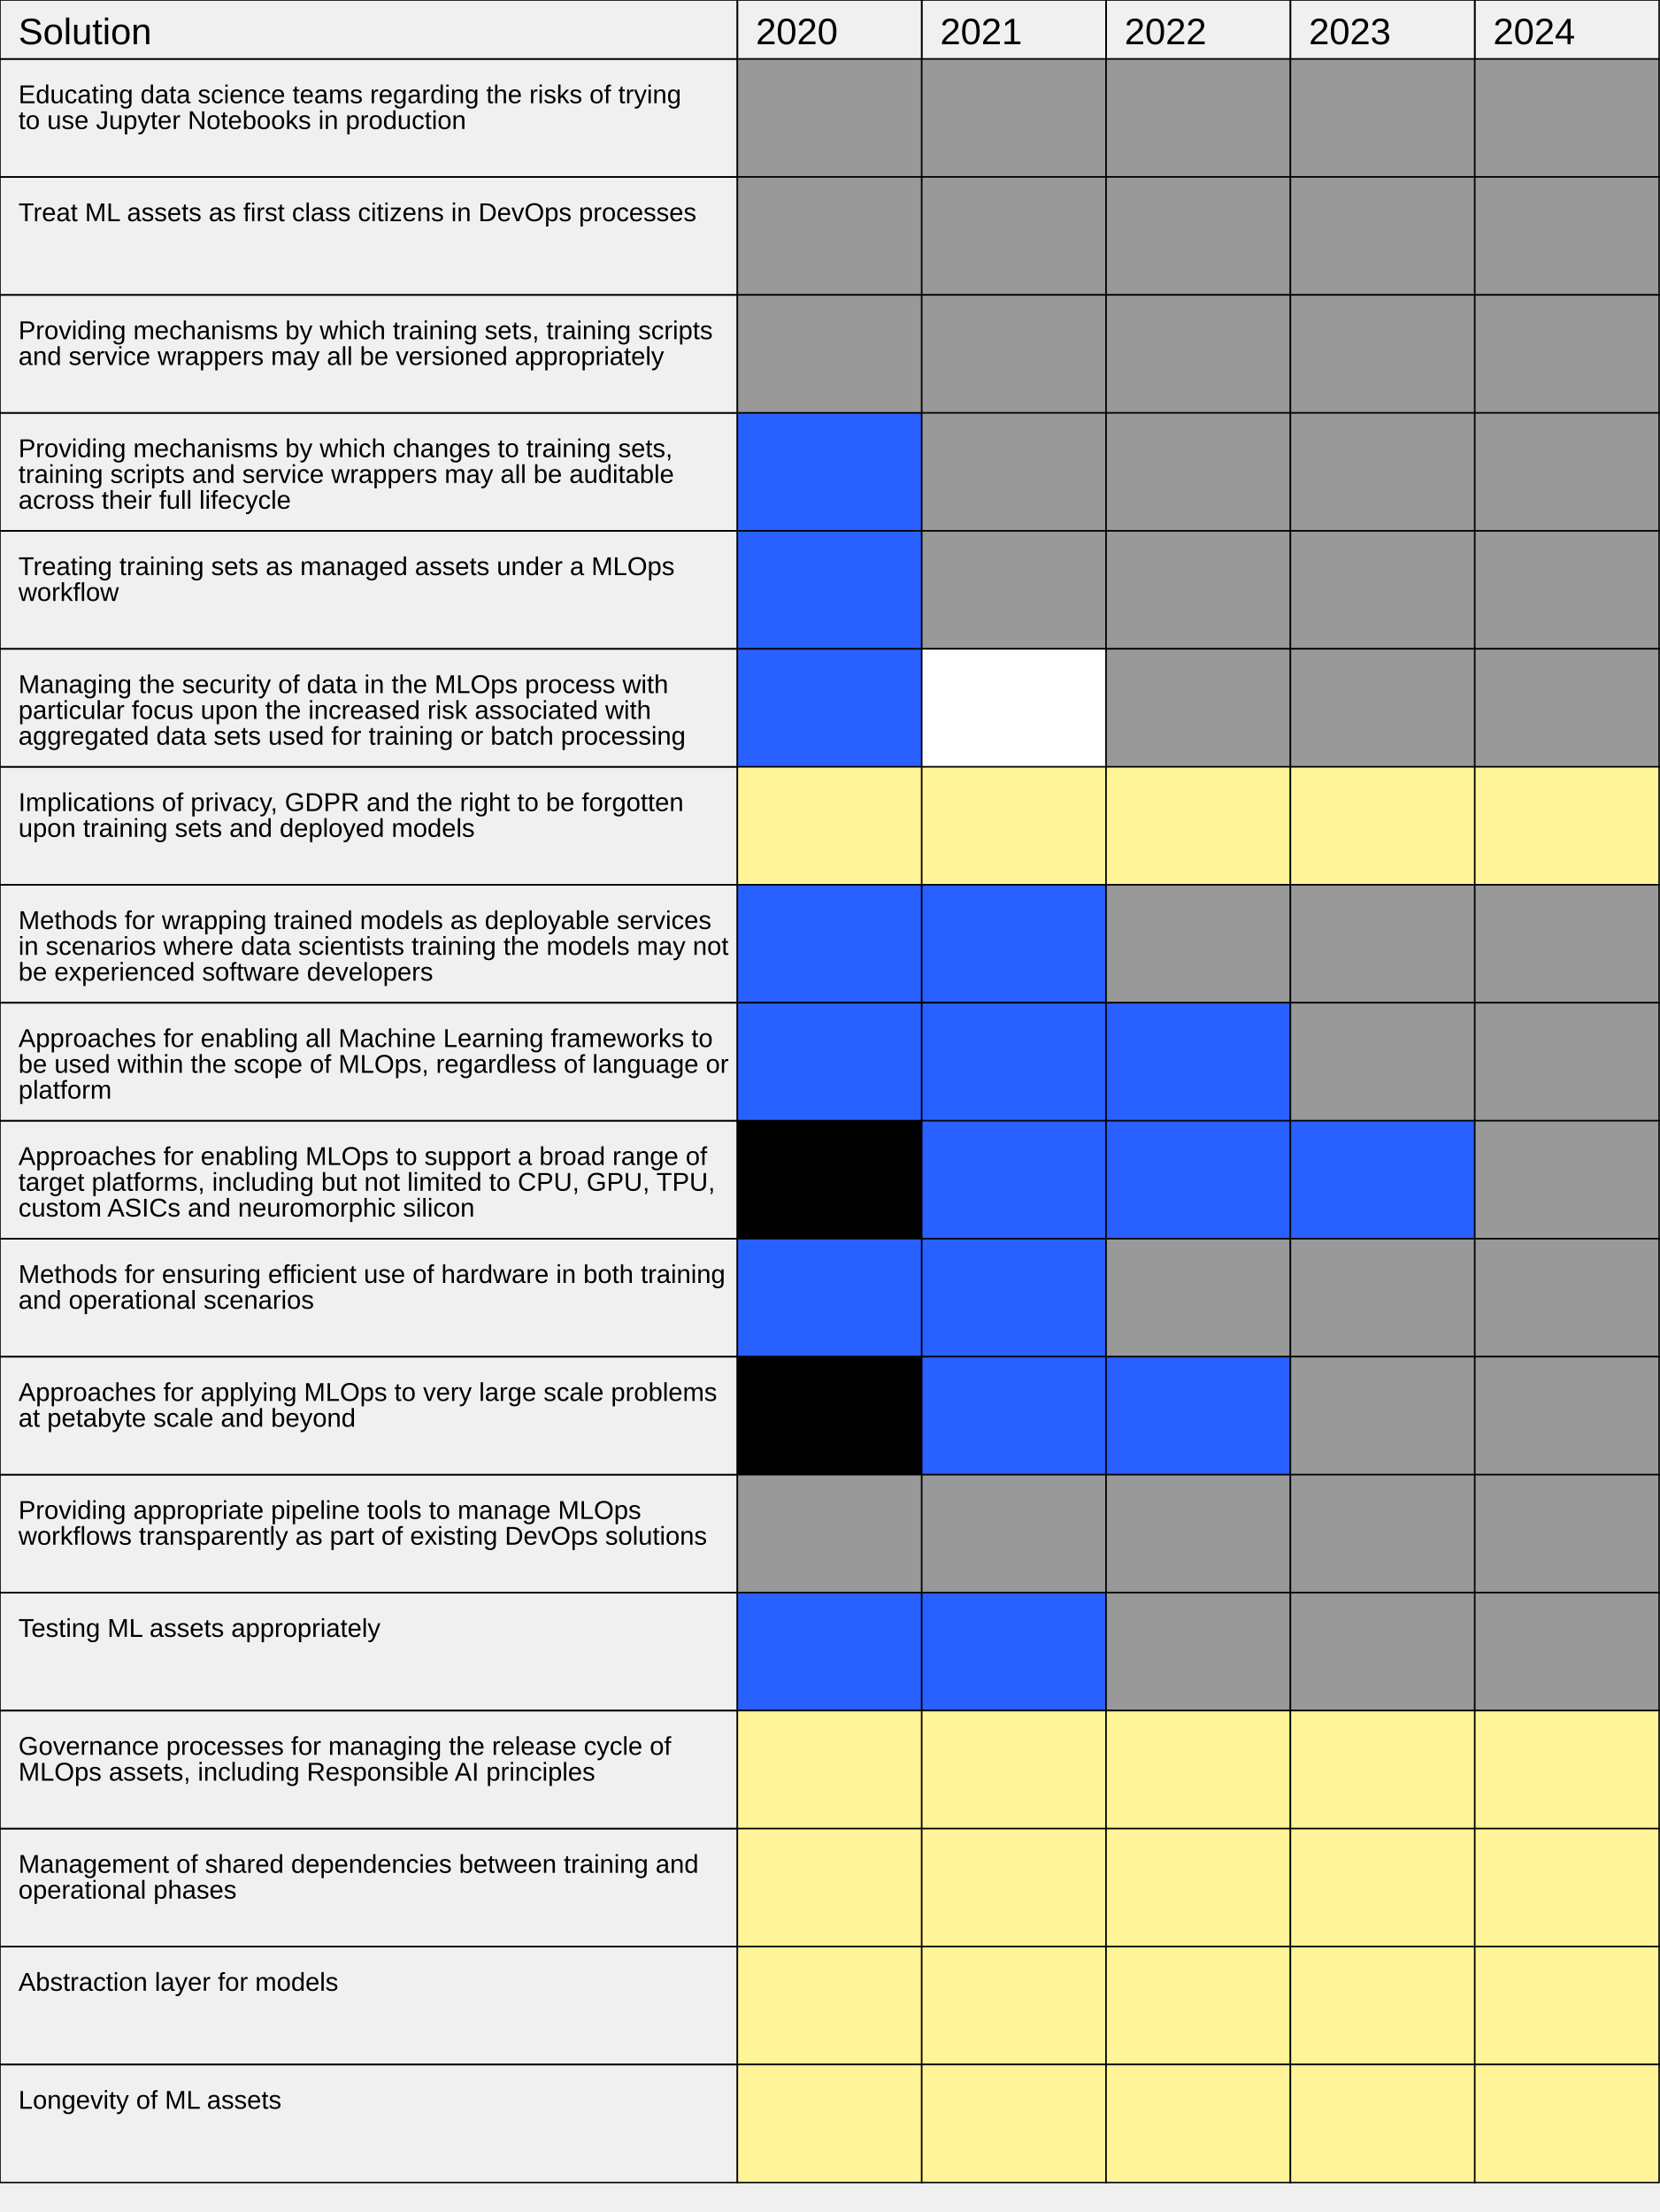
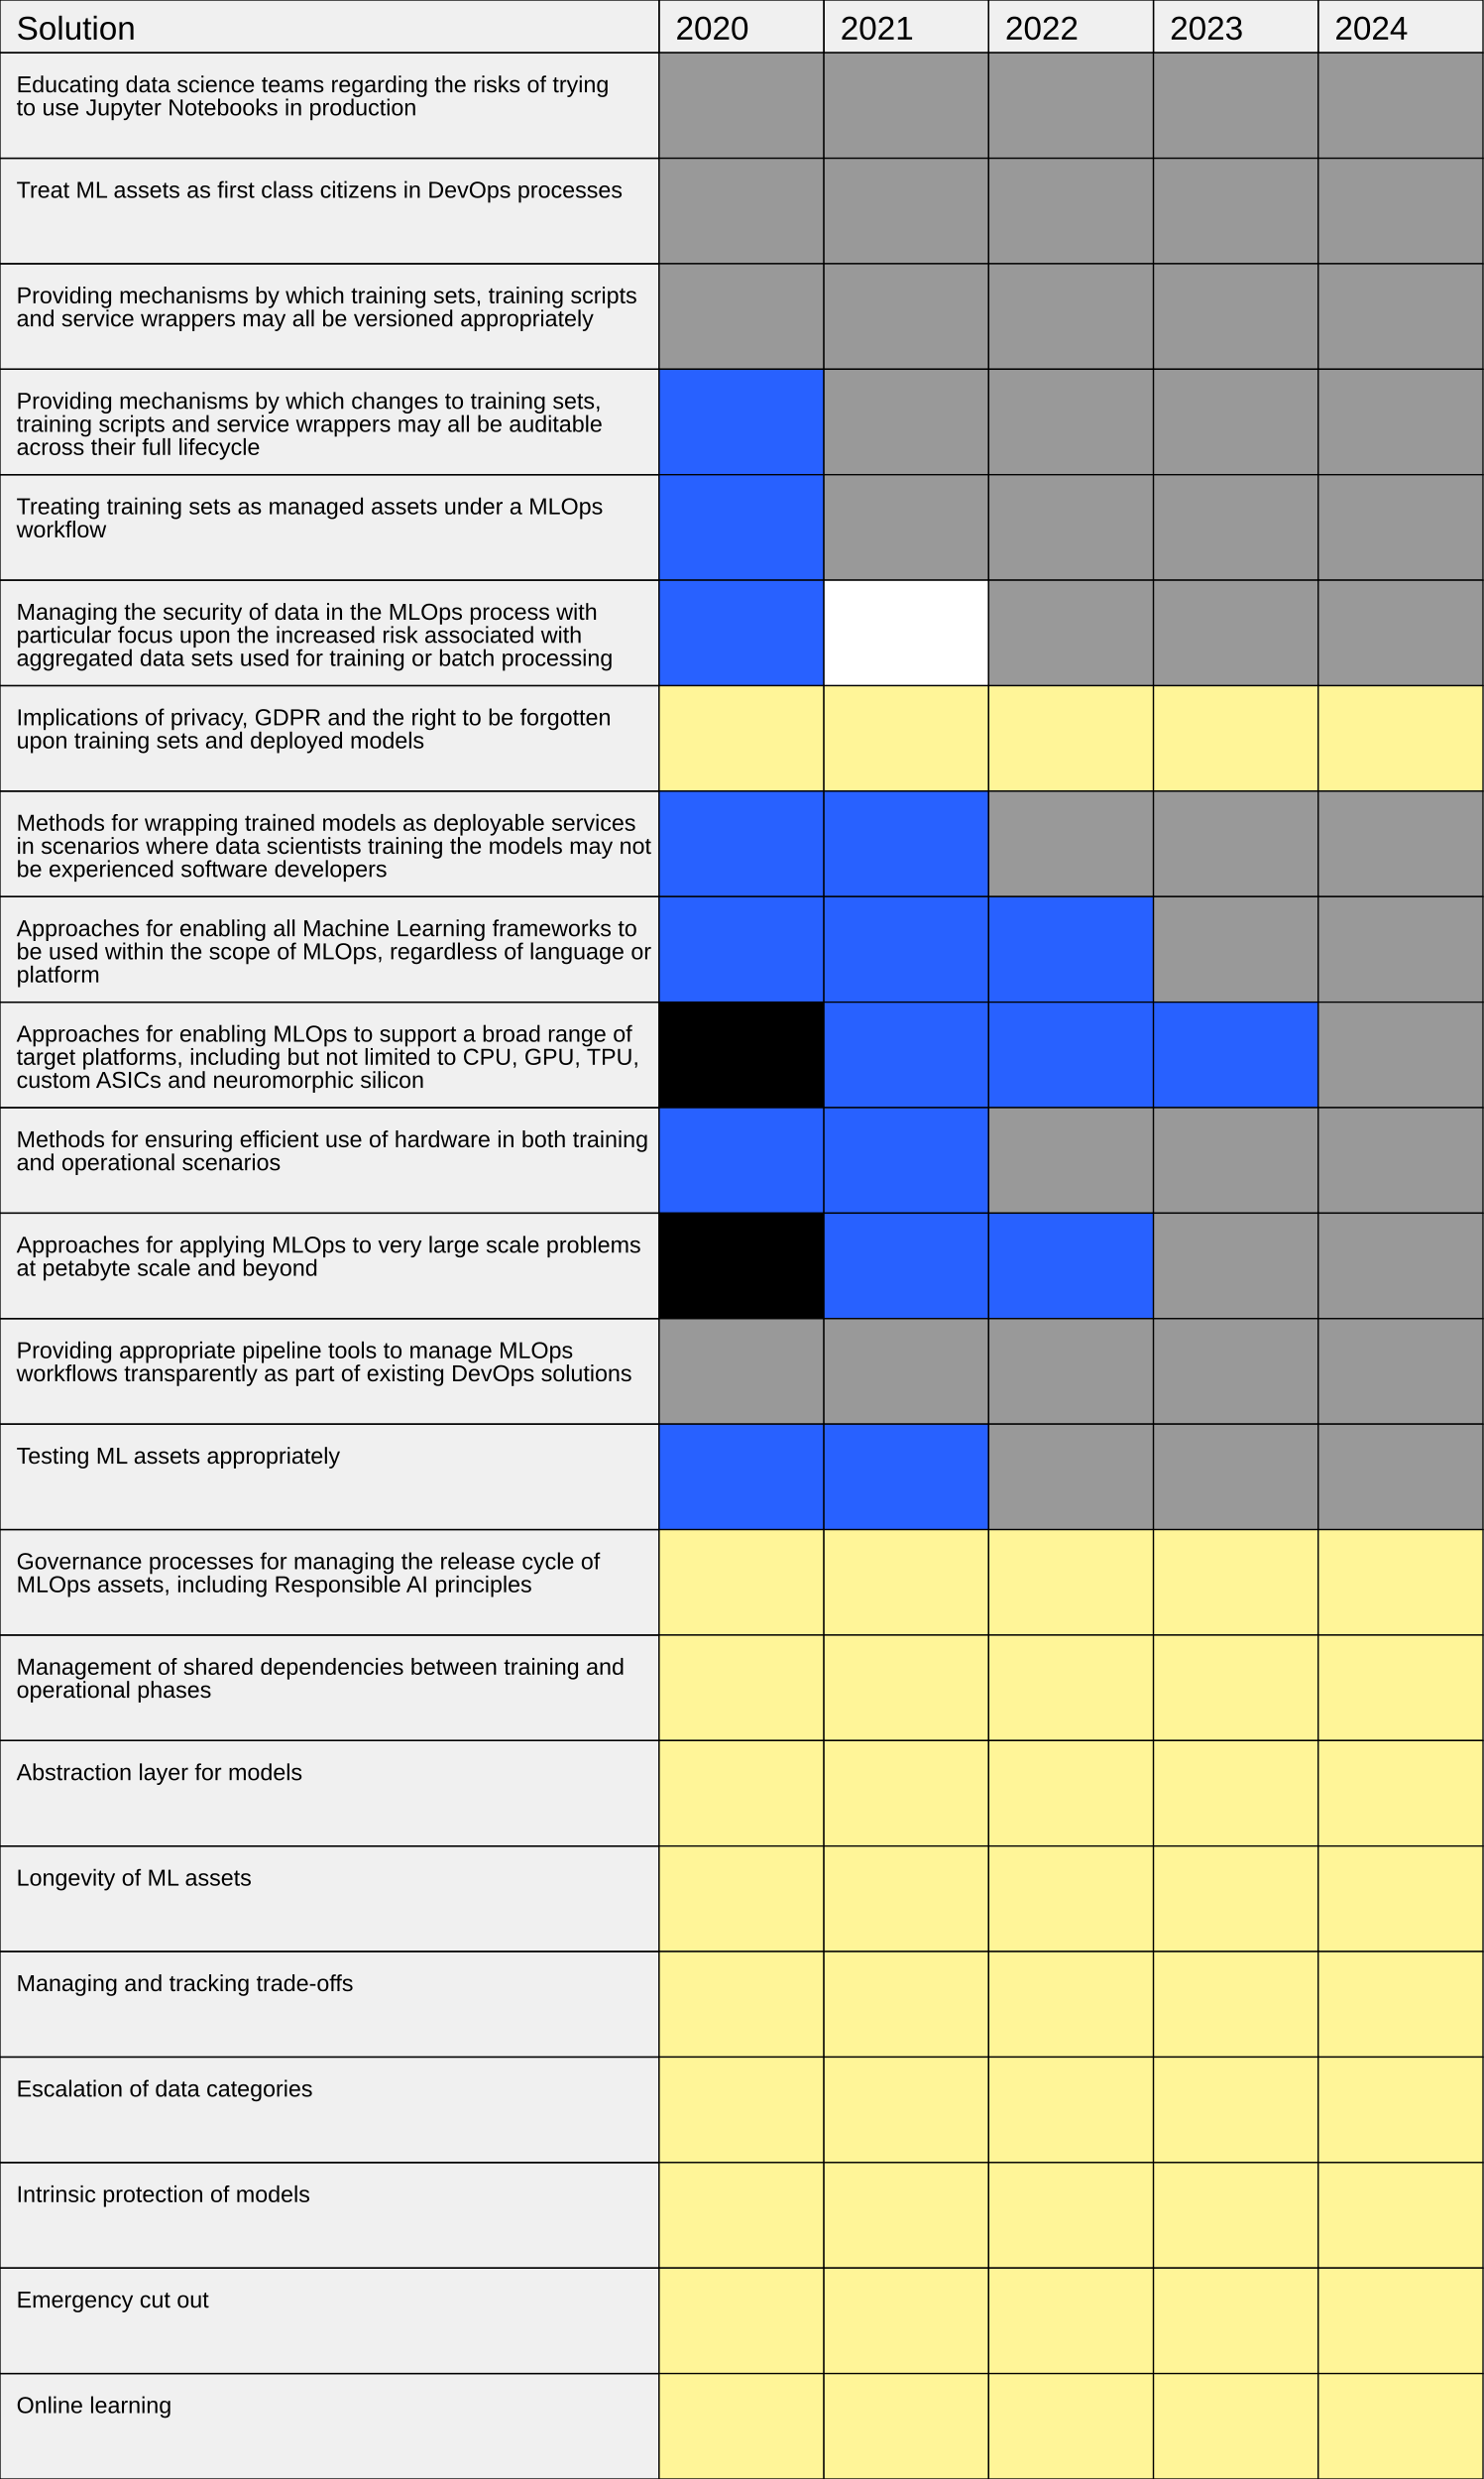
- <svg xmlns="http://www.w3.org/2000/svg" width="100%" height="100%" viewBox="0 0 450 600">
+ <svg xmlns="http://www.w3.org/2000/svg" width="100%" height="100%" viewBox="0 0 450 752">
  <defs>
    <rect id="TBD" width="50" height="16" fill="#fff598" stroke="black" stroke-width="0.4" vector-effect="non-scaling-stroke" shape-rendering="geometricPrecision" />
    <rect id="RR" width="50" height="16" fill="#000000" stroke="black" stroke-width="0.4" vector-effect="non-scaling-stroke" shape-rendering="geometricPrecision" />
    <rect id="DU" width="50" height="16" fill="#2861ff" stroke="black" stroke-width="0.4" vector-effect="non-scaling-stroke" shape-rendering="geometricPrecision" />
    <rect id="CI" width="50" height="16" fill="#999999" stroke="black" stroke-width="0.4" vector-effect="non-scaling-stroke" shape-rendering="geometricPrecision" />
    <rect id="QPP" width="50" height="16" fill="#ffffff" stroke="black" stroke-width="0.4" vector-effect="non-scaling-stroke" shape-rendering="geometricPrecision" />
    <rect id="item" width="200" height="16" fill="none" stroke="black" stroke-width="0.4" vector-effect="non-scaling-stroke" shape-rendering="geometricPrecision" />
  </defs>
  <g id="headerGroup" transform="translate(0, 0)">
    <rect x="0" y="0" width="200" height="16" fill="none" stroke="black" stroke-width="0.4" />
    <rect x="200" y="0" width="50" height="16" fill="none" stroke="black" stroke-width="0.4" />
    <rect x="250" y="0" width="50" height="16" fill="none" stroke="black" stroke-width="0.4" />
    <rect x="300" y="0" width="50" height="16" fill="none" stroke="black" stroke-width="0.4" />
    <rect x="350" y="0" width="50" height="16" fill="none" stroke="black" stroke-width="0.4" />
    <rect x="400" y="0" width="50" height="16" fill="none" stroke="black" stroke-width="0.4" />
    <text x="0" y="12" font-family="Arial" font-size="10px" text-anchor="left" role="row">
      <tspan x="5">Solution</tspan>
      <tspan x="205">2020</tspan>
      <tspan x="255">2021</tspan>
      <tspan x="305">2022</tspan>
      <tspan x="355">2023</tspan>
      <tspan x="405">2024</tspan>
    </text>
  </g>
  <g id="rowGroup1" transform="translate(0, 16)">
    <use x="0" y="0" transform="scale(1, 2)" href="#item" />
    <use x="200" y="0" transform="scale(1, 2)" href="#CI" />
    <use x="250" y="0" transform="scale(1, 2)" href="#CI" />
    <use x="300" y="0" transform="scale(1, 2)" href="#CI" />
    <use x="350" y="0" transform="scale(1, 2)" href="#CI" />
    <use x="400" y="0" transform="scale(1, 2)" href="#CI" />
    <text x="0" y="12" font-family="Arial" font-size="7px" fill="black" text-anchor="left" role="row">
      <tspan x="5" y="12">Educating data science teams regarding the risks of trying</tspan>
      <tspan x="5" y="19">to use Jupyter Notebooks in production</tspan>
    </text>
  </g>
  <g id="rowGroup2" transform="translate(0, 48)">
    <use x="0" y="0" transform="scale(1, 2)" href="#item" />
    <use x="200" y="0" transform="scale(1, 2)" href="#CI" />
    <use x="250" y="0" transform="scale(1, 2)" href="#CI" />
    <use x="300" y="0" transform="scale(1, 2)" href="#CI" />
    <use x="350" y="0" transform="scale(1, 2)" href="#CI" />
    <use x="400" y="0" transform="scale(1, 2)" href="#CI" />
    <text x="0" y="12" font-family="Arial" font-size="7px" fill="black" text-anchor="left" role="row">
      <tspan x="5" y="12">Treat ML assets as first class citizens in DevOps processes</tspan>
    </text>
  </g>
  <g id="rowGroup3" transform="translate(0, 80)">
    <use x="0" y="0" transform="scale(1, 2)" href="#item" />
    <use x="200" y="0" transform="scale(1, 2)" href="#CI" />
    <use x="250" y="0" transform="scale(1, 2)" href="#CI" />
    <use x="300" y="0" transform="scale(1, 2)" href="#CI" />
    <use x="350" y="0" transform="scale(1, 2)" href="#CI" />
    <use x="400" y="0" transform="scale(1, 2)" href="#CI" />
    <text x="0" y="12" font-family="Arial" font-size="7px" fill="black" text-anchor="left" role="row">
      <tspan x="5" y="12">Providing mechanisms by which training sets, training scripts</tspan>
      <tspan x="5" y="19">and service wrappers may all be versioned appropriately</tspan>
    </text>
  </g>
  <g id="rowGroup4" transform="translate(0, 112)">
    <use x="0" y="0" transform="scale(1, 2)" href="#item" />
    <use x="200" y="0" transform="scale(1, 2)" href="#DU" />
    <use x="250" y="0" transform="scale(1, 2)" href="#CI" />
    <use x="300" y="0" transform="scale(1, 2)" href="#CI" />
    <use x="350" y="0" transform="scale(1, 2)" href="#CI" />
    <use x="400" y="0" transform="scale(1, 2)" href="#CI" />
    <text x="0" y="12" font-family="Arial" font-size="7px" fill="black" text-anchor="left" role="row">
      <tspan x="5" y="12">Providing mechanisms by which changes to training sets,</tspan>
      <tspan x="5" y="19">training scripts and service wrappers may all be auditable</tspan>
      <tspan x="5" y="26">across their full lifecycle</tspan>
    </text>
  </g>
  <g id="rowGroup5" transform="translate(0, 144)">
    <use x="0" y="0" transform="scale(1, 2)" href="#item" />
    <use x="200" y="0" transform="scale(1, 2)" href="#DU" />
    <use x="250" y="0" transform="scale(1, 2)" href="#CI" />
    <use x="300" y="0" transform="scale(1, 2)" href="#CI" />
    <use x="350" y="0" transform="scale(1, 2)" href="#CI" />
    <use x="400" y="0" transform="scale(1, 2)" href="#CI" />
    <text x="0" y="12" font-family="Arial" font-size="7px" fill="black" text-anchor="left" role="row">
      <tspan x="5" y="12">Treating training sets as managed assets under a MLOps</tspan>
      <tspan x="5" y="19">workflow</tspan>
      <tspan x="5" y="26" />
    </text>
  </g>
  <g id="rowGroup6" transform="translate(0, 176)">
    <use x="0" y="0" transform="scale(1, 2)" href="#item" />
    <use x="200" y="0" transform="scale(1, 2)" href="#DU" />
    <use x="250" y="0" transform="scale(1, 2)" href="#QPP" />
    <use x="300" y="0" transform="scale(1, 2)" href="#CI" />
    <use x="350" y="0" transform="scale(1, 2)" href="#CI" />
    <use x="400" y="0" transform="scale(1, 2)" href="#CI" />
    <text x="0" y="12" font-family="Arial" font-size="7px" fill="black" text-anchor="left" role="row">
      <tspan x="5" y="12">Managing the security of data in the MLOps process with</tspan>
      <tspan x="5" y="19">particular focus upon the increased risk associated with</tspan>
      <tspan x="5" y="26">aggregated data sets used for training or batch processing</tspan>
    </text>
  </g>
  <g id="rowGroup7" transform="translate(0, 208)">
    <use x="0" y="0" transform="scale(1, 2)" href="#item" />
    <use x="200" y="0" transform="scale(1, 2)" href="#TBD" />
    <use x="250" y="0" transform="scale(1, 2)" href="#TBD" />
    <use x="300" y="0" transform="scale(1, 2)" href="#TBD" />
    <use x="350" y="0" transform="scale(1, 2)" href="#TBD" />
    <use x="400" y="0" transform="scale(1, 2)" href="#TBD" />
    <text x="0" y="12" font-family="Arial" font-size="7px" fill="black" text-anchor="left" role="row">
      <tspan x="5" y="12">Implications of privacy, GDPR and the right to be forgotten</tspan>
      <tspan x="5" y="19">upon training sets and deployed models</tspan>
      <tspan x="5" y="26" />
    </text>
  </g>
  <g id="rowGroup8" transform="translate(0, 240)">
    <use x="0" y="0" transform="scale(1, 2)" href="#item" />
    <use x="200" y="0" transform="scale(1, 2)" href="#DU" />
    <use x="250" y="0" transform="scale(1, 2)" href="#DU" />
    <use x="300" y="0" transform="scale(1, 2)" href="#CI" />
    <use x="350" y="0" transform="scale(1, 2)" href="#CI" />
    <use x="400" y="0" transform="scale(1, 2)" href="#CI" />
    <text x="0" y="12" font-family="Arial" font-size="7px" fill="black" text-anchor="left" role="row">
      <tspan x="5" y="12">Methods for wrapping trained models as deployable services</tspan>
      <tspan x="5" y="19">in scenarios where data scientists training the models may not</tspan>
      <tspan x="5" y="26">be experienced software developers</tspan>
    </text>
  </g>
  <g id="rowGroup9" transform="translate(0, 272)">
    <use x="0" y="0" transform="scale(1, 2)" href="#item" />
    <use x="200" y="0" transform="scale(1, 2)" href="#DU" />
    <use x="250" y="0" transform="scale(1, 2)" href="#DU" />
    <use x="300" y="0" transform="scale(1, 2)" href="#DU" />
    <use x="350" y="0" transform="scale(1, 2)" href="#CI" />
    <use x="400" y="0" transform="scale(1, 2)" href="#CI" />
    <text x="0" y="12" font-family="Arial" font-size="7px" fill="black" text-anchor="left" role="row">
      <tspan x="5" y="12">Approaches for enabling all Machine Learning frameworks to</tspan>
      <tspan x="5" y="19">be used within the scope of MLOps, regardless of language or</tspan>
      <tspan x="5" y="26">platform</tspan>
    </text>
  </g>
  <g id="rowGroup10" transform="translate(0, 304)">
    <use x="0" y="0" transform="scale(1, 2)" href="#item" />
    <use x="200" y="0" transform="scale(1, 2)" href="#RR" />
    <use x="250" y="0" transform="scale(1, 2)" href="#DU" />
    <use x="300" y="0" transform="scale(1, 2)" href="#DU" />
    <use x="350" y="0" transform="scale(1, 2)" href="#DU" />
    <use x="400" y="0" transform="scale(1, 2)" href="#CI" />
    <text x="0" y="12" font-family="Arial" font-size="7px" fill="black" text-anchor="left" role="row">
      <tspan x="5" y="12">Approaches for enabling MLOps to support a broad range of</tspan>
      <tspan x="5" y="19">target platforms, including but not limited to CPU, GPU, TPU,</tspan>
      <tspan x="5" y="26">custom ASICs and neuromorphic silicon</tspan>
    </text>
  </g>
  <g id="rowGroup11" transform="translate(0, 336)">
    <use x="0" y="0" transform="scale(1, 2)" href="#item" />
    <use x="200" y="0" transform="scale(1, 2)" href="#DU" />
    <use x="250" y="0" transform="scale(1, 2)" href="#DU" />
    <use x="300" y="0" transform="scale(1, 2)" href="#CI" />
    <use x="350" y="0" transform="scale(1, 2)" href="#CI" />
    <use x="400" y="0" transform="scale(1, 2)" href="#CI" />
    <text x="0" y="12" font-family="Arial" font-size="7px" fill="black" text-anchor="left" role="row">
      <tspan x="5" y="12">Methods for ensuring efficient use of hardware in both training</tspan>
      <tspan x="5" y="19">and operational scenarios</tspan>
      <tspan x="5" y="26" />
    </text>
  </g>
  <g id="rowGroup12" transform="translate(0, 368)">
    <use x="0" y="0" transform="scale(1, 2)" href="#item" />
    <use x="200" y="0" transform="scale(1, 2)" href="#RR" />
    <use x="250" y="0" transform="scale(1, 2)" href="#DU" />
    <use x="300" y="0" transform="scale(1, 2)" href="#DU" />
    <use x="350" y="0" transform="scale(1, 2)" href="#CI" />
    <use x="400" y="0" transform="scale(1, 2)" href="#CI" />
    <text x="0" y="12" font-family="Arial" font-size="7px" fill="black" text-anchor="left" role="row">
      <tspan x="5" y="12">Approaches for applying MLOps to very large scale problems</tspan>
      <tspan x="5" y="19">at petabyte scale and beyond</tspan>
      <tspan x="5" y="26" />
    </text>
  </g>
  <g id="rowGroup13" transform="translate(0, 400)">
    <use x="0" y="0" transform="scale(1, 2)" href="#item" />
    <use x="200" y="0" transform="scale(1, 2)" href="#CI" />
    <use x="250" y="0" transform="scale(1, 2)" href="#CI" />
    <use x="300" y="0" transform="scale(1, 2)" href="#CI" />
    <use x="350" y="0" transform="scale(1, 2)" href="#CI" />
    <use x="400" y="0" transform="scale(1, 2)" href="#CI" />
    <text x="0" y="12" font-family="Arial" font-size="7px" fill="black" text-anchor="left" role="row">
      <tspan x="5" y="12">Providing appropriate pipeline tools to manage MLOps</tspan>
      <tspan x="5" y="19">workflows transparently as part of existing DevOps solutions</tspan>
      <tspan x="5" y="26" />
    </text>
  </g>
  <g id="rowGroup14" transform="translate(0, 432)">
    <use x="0" y="0" transform="scale(1, 2)" href="#item" />
    <use x="200" y="0" transform="scale(1, 2)" href="#DU" />
    <use x="250" y="0" transform="scale(1, 2)" href="#DU" />
    <use x="300" y="0" transform="scale(1, 2)" href="#CI" />
    <use x="350" y="0" transform="scale(1, 2)" href="#CI" />
    <use x="400" y="0" transform="scale(1, 2)" href="#CI" />
    <text x="0" y="12" font-family="Arial" font-size="7px" fill="black" text-anchor="left" role="row">
      <tspan x="5" y="12">Testing ML assets appropriately</tspan>
      <tspan x="5" y="19" />
      <tspan x="5" y="26" />
    </text>
  </g>
  <g id="rowGroup15" transform="translate(0, 464)">
    <use x="0" y="0" transform="scale(1, 2)" href="#item" />
    <use x="200" y="0" transform="scale(1, 2)" href="#TBD" />
    <use x="250" y="0" transform="scale(1, 2)" href="#TBD" />
    <use x="300" y="0" transform="scale(1, 2)" href="#TBD" />
    <use x="350" y="0" transform="scale(1, 2)" href="#TBD" />
    <use x="400" y="0" transform="scale(1, 2)" href="#TBD" />
    <text x="0" y="12" font-family="Arial" font-size="7px" fill="black" text-anchor="left" role="row">
      <tspan x="5" y="12">Governance processes for managing the release cycle of</tspan>
      <tspan x="5" y="19">MLOps assets, including Responsible AI principles</tspan>
      <tspan x="5" y="26" />
    </text>
  </g>
  <g id="rowGroup16" transform="translate(0, 496)">
    <use x="0" y="0" transform="scale(1, 2)" href="#item" />
    <use x="200" y="0" transform="scale(1, 2)" href="#TBD" />
    <use x="250" y="0" transform="scale(1, 2)" href="#TBD" />
    <use x="300" y="0" transform="scale(1, 2)" href="#TBD" />
    <use x="350" y="0" transform="scale(1, 2)" href="#TBD" />
    <use x="400" y="0" transform="scale(1, 2)" href="#TBD" />
    <text x="0" y="12" font-family="Arial" font-size="7px" fill="black" text-anchor="left" role="row">
      <tspan x="5" y="12">Management of shared dependencies between training and</tspan>
      <tspan x="5" y="19">operational phases</tspan>
      <tspan x="5" y="26" />
    </text>
  </g>
  <g id="rowGroup17" transform="translate(0, 528)">
    <use x="0" y="0" transform="scale(1, 2)" href="#item" />
    <use x="200" y="0" transform="scale(1, 2)" href="#TBD" />
    <use x="250" y="0" transform="scale(1, 2)" href="#TBD" />
    <use x="300" y="0" transform="scale(1, 2)" href="#TBD" />
    <use x="350" y="0" transform="scale(1, 2)" href="#TBD" />
    <use x="400" y="0" transform="scale(1, 2)" href="#TBD" />
    <text x="0" y="12" font-family="Arial" font-size="7px" fill="black" text-anchor="left" role="row">
      <tspan x="5" y="12">Abstraction layer for models</tspan>
      <tspan x="5" y="19" />
      <tspan x="5" y="26" />
    </text>
  </g>
  <g id="rowGroup18" transform="translate(0, 560)">
    <use x="0" y="0" transform="scale(1, 2)" href="#item" />
    <use x="200" y="0" transform="scale(1, 2)" href="#TBD" />
    <use x="250" y="0" transform="scale(1, 2)" href="#TBD" />
    <use x="300" y="0" transform="scale(1, 2)" href="#TBD" />
    <use x="350" y="0" transform="scale(1, 2)" href="#TBD" />
    <use x="400" y="0" transform="scale(1, 2)" href="#TBD" />
    <text x="0" y="12" font-family="Arial" font-size="7px" fill="black" text-anchor="left" role="row">
      <tspan x="5" y="12">Longevity of ML assets</tspan>
      <tspan x="5" y="19" />
      <tspan x="5" y="26" />
    </text>
  </g>
+   <g id="rowGroup19" transform="translate(0, 592)">
+     <use x="0" y="0" transform="scale(1, 2)" href="#item" />
+     <use x="200" y="0" transform="scale(1, 2)" href="#TBD" />
+     <use x="250" y="0" transform="scale(1, 2)" href="#TBD" />
+     <use x="300" y="0" transform="scale(1, 2)" href="#TBD" />
+     <use x="350" y="0" transform="scale(1, 2)" href="#TBD" />
+     <use x="400" y="0" transform="scale(1, 2)" href="#TBD" />
+     <text x="0" y="12" font-family="Arial" font-size="7px" fill="black" text-anchor="left" role="row">
+       <tspan x="5" y="12">Managing and tracking trade-offs</tspan>
+       <tspan x="5" y="19" />
+       <tspan x="5" y="26" />
+     </text>
+   </g>
+   <g id="rowGroup20" transform="translate(0, 624)">
+     <use x="0" y="0" transform="scale(1, 2)" href="#item" />
+     <use x="200" y="0" transform="scale(1, 2)" href="#TBD" />
+     <use x="250" y="0" transform="scale(1, 2)" href="#TBD" />
+     <use x="300" y="0" transform="scale(1, 2)" href="#TBD" />
+     <use x="350" y="0" transform="scale(1, 2)" href="#TBD" />
+     <use x="400" y="0" transform="scale(1, 2)" href="#TBD" />
+     <text x="0" y="12" font-family="Arial" font-size="7px" fill="black" text-anchor="left" role="row">
+       <tspan x="5" y="12">Escalation of data categories</tspan>
+       <tspan x="5" y="19" />
+       <tspan x="5" y="26" />
+     </text>
+   </g>
+   <g id="rowGroup21" transform="translate(0, 656)">
+     <use x="0" y="0" transform="scale(1, 2)" href="#item" />
+     <use x="200" y="0" transform="scale(1, 2)" href="#TBD" />
+     <use x="250" y="0" transform="scale(1, 2)" href="#TBD" />
+     <use x="300" y="0" transform="scale(1, 2)" href="#TBD" />
+     <use x="350" y="0" transform="scale(1, 2)" href="#TBD" />
+     <use x="400" y="0" transform="scale(1, 2)" href="#TBD" />
+     <text x="0" y="12" font-family="Arial" font-size="7px" fill="black" text-anchor="left" role="row">
+       <tspan x="5" y="12">Intrinsic protection of models</tspan>
+       <tspan x="5" y="19" />
+       <tspan x="5" y="26" />
+     </text>
+   </g>
+   <g id="rowGroup22" transform="translate(0, 688)">
+     <use x="0" y="0" transform="scale(1, 2)" href="#item" />
+     <use x="200" y="0" transform="scale(1, 2)" href="#TBD" />
+     <use x="250" y="0" transform="scale(1, 2)" href="#TBD" />
+     <use x="300" y="0" transform="scale(1, 2)" href="#TBD" />
+     <use x="350" y="0" transform="scale(1, 2)" href="#TBD" />
+     <use x="400" y="0" transform="scale(1, 2)" href="#TBD" />
+     <text x="0" y="12" font-family="Arial" font-size="7px" fill="black" text-anchor="left" role="row">
+       <tspan x="5" y="12">Emergency cut out</tspan>
+       <tspan x="5" y="19" />
+       <tspan x="5" y="26" />
+     </text>
+   </g>
+   <g id="rowGroup23" transform="translate(0, 720)">
+     <use x="0" y="0" transform="scale(1, 2)" href="#item" />
+     <use x="200" y="0" transform="scale(1, 2)" href="#TBD" />
+     <use x="250" y="0" transform="scale(1, 2)" href="#TBD" />
+     <use x="300" y="0" transform="scale(1, 2)" href="#TBD" />
+     <use x="350" y="0" transform="scale(1, 2)" href="#TBD" />
+     <use x="400" y="0" transform="scale(1, 2)" href="#TBD" />
+     <text x="0" y="12" font-family="Arial" font-size="7px" fill="black" text-anchor="left" role="row">
+       <tspan x="5" y="12">Online learning</tspan>
+       <tspan x="5" y="19" />
+       <tspan x="5" y="26" />
+     </text>
+   </g>
</svg>
